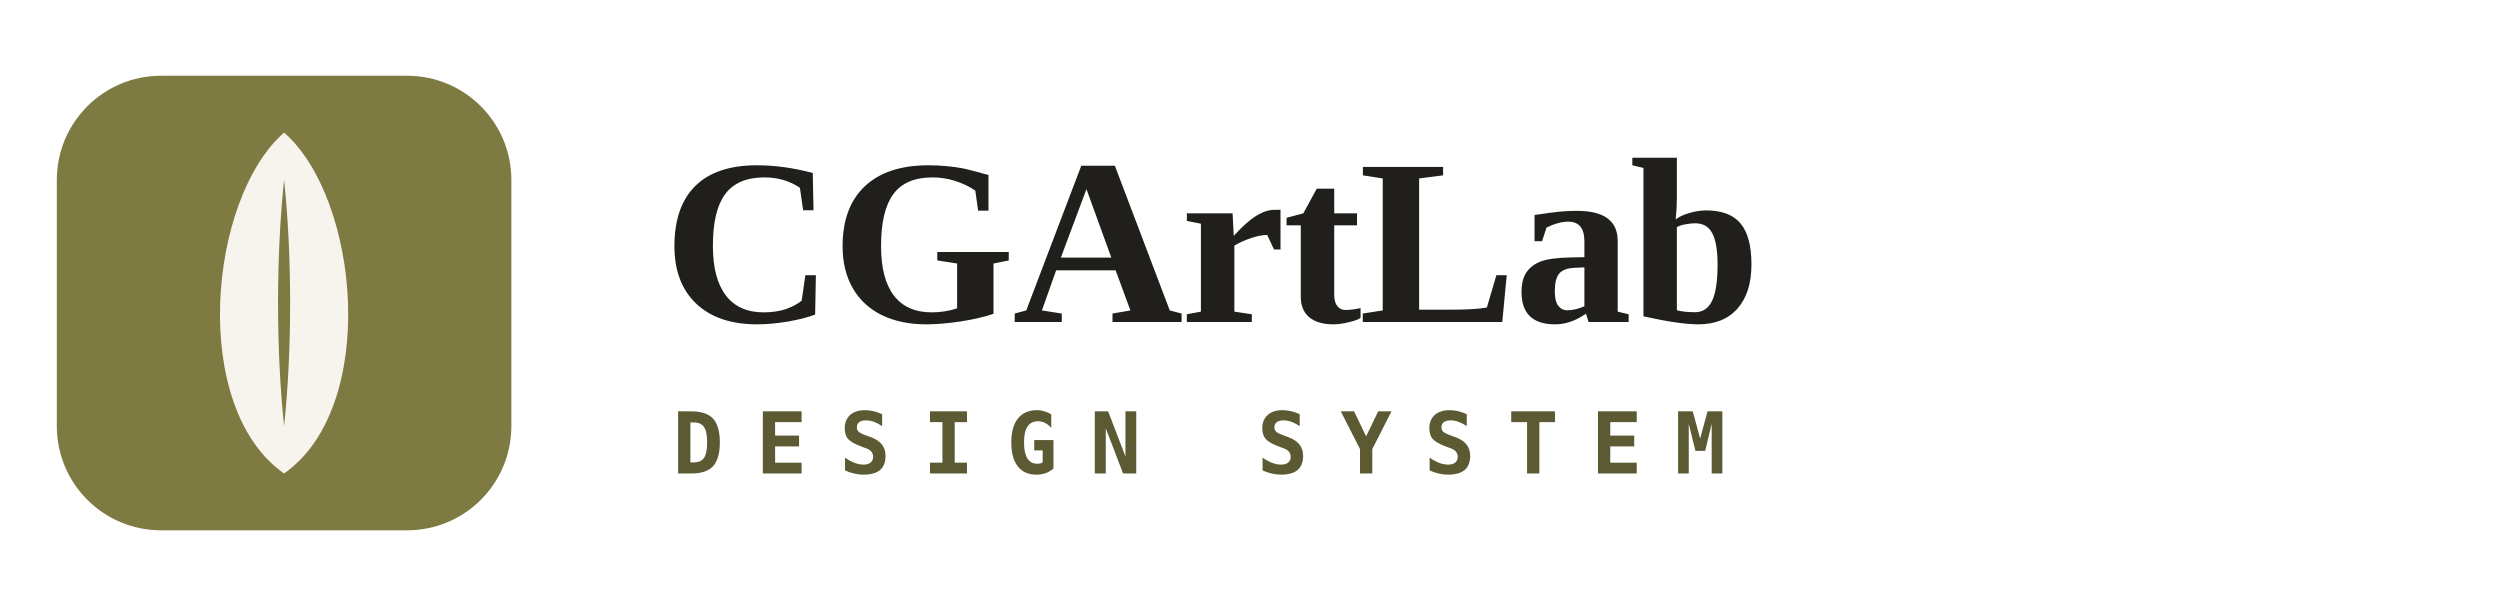
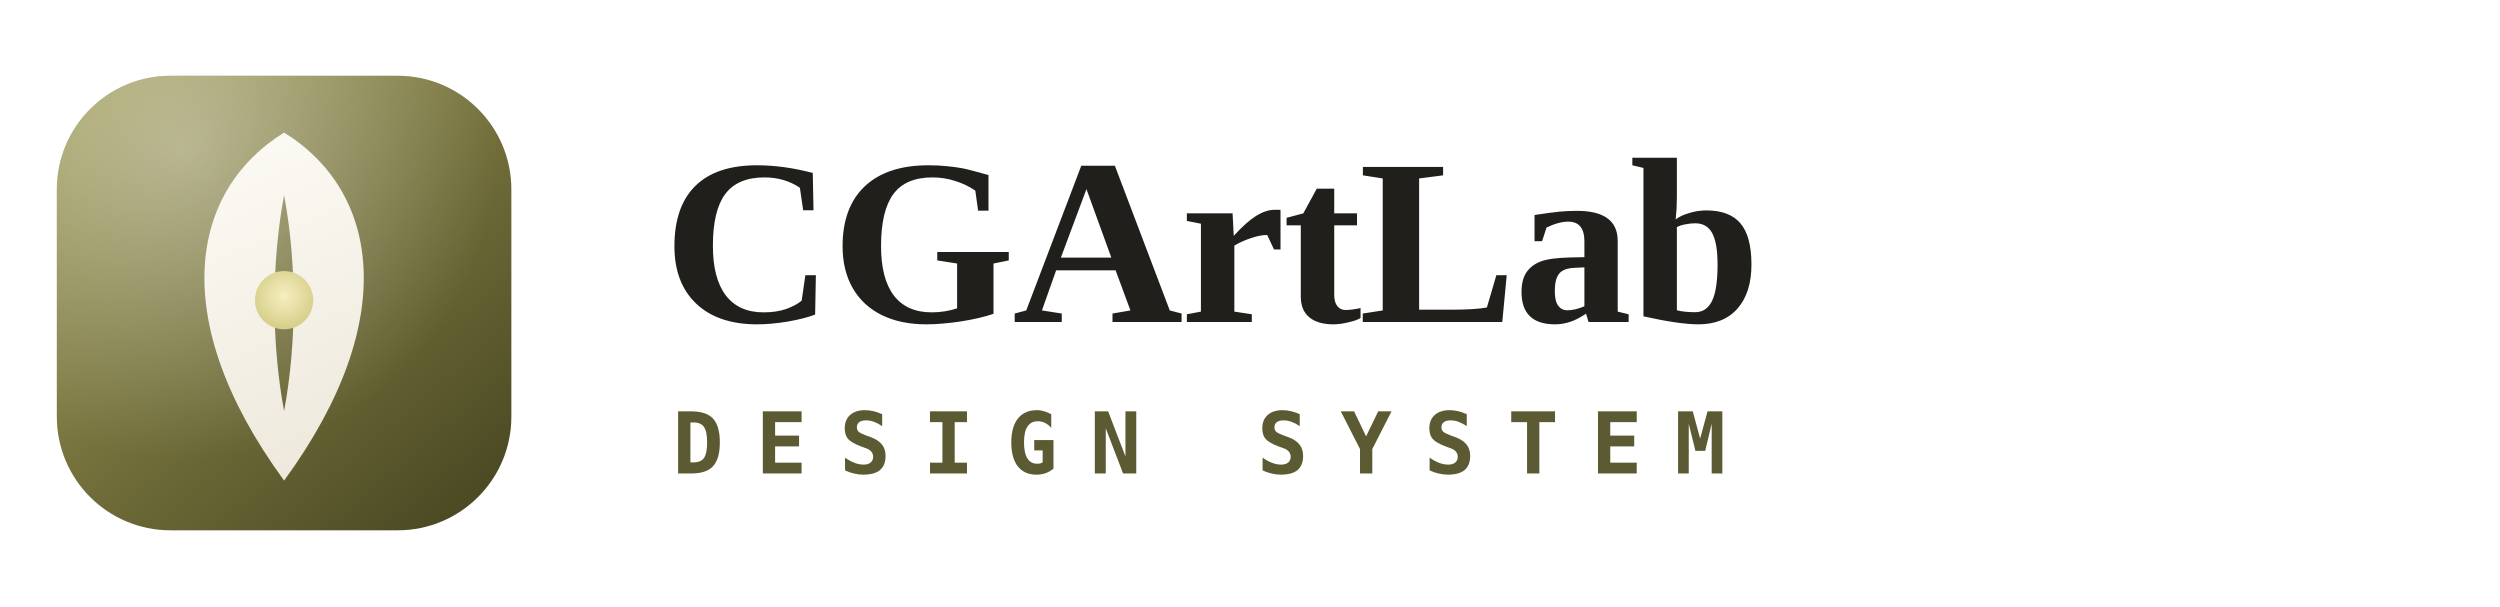
<svg xmlns="http://www.w3.org/2000/svg" viewBox="0 0 264 64" role="img" aria-label="CGArtLab Design System">
-   <rect x="6" y="8" width="48" height="48" rx="11" fill="#7d7a42" />
-   <path fill-rule="evenodd" clip-rule="evenodd" fill="#f7f4ee" d="M30 14C38 21 40 43 30 50C20 43 22 21 30 14ZM30 19C30.85 27 30.85 37 30 45C29.15 37 29.15 27 30 19Z" />
+   <defs>
+     <linearGradient id="cg-tile" x1="4" y1="2" x2="28" y2="30" gradientUnits="userSpaceOnUse">
+       <stop offset="0" stop-color="#9a9657" />
+       <stop offset="0.55" stop-color="#6f6c39" />
+       <stop offset="1" stop-color="#4d4b24" />
+     </linearGradient>
+     <linearGradient id="cg-leaf" x1="10" y1="4" x2="21" y2="29" gradientUnits="userSpaceOnUse">
+       <stop offset="0" stop-color="#fdfbf6" />
+       <stop offset="1" stop-color="#ece7d9" />
+     </linearGradient>
+     <radialGradient id="cg-gloss" cx="0" cy="0" r="1" gradientUnits="userSpaceOnUse" gradientTransform="translate(9 5) rotate(55) scale(22)">
+       <stop offset="0" stop-color="#ffffff" stop-opacity="0.38" />
+       <stop offset="1" stop-color="#ffffff" stop-opacity="0" />
+     </radialGradient>
+     <radialGradient id="cg-seed" cx="0" cy="0" r="1" gradientUnits="userSpaceOnUse" gradientTransform="translate(16 15.5) scale(3.1)">
+       <stop offset="0" stop-color="#f6efc0" />
+       <stop offset="1" stop-color="#cbc377" />
+     </radialGradient>
+   </defs>
+   <svg x="6" y="8" width="48" height="48" viewBox="0 0 32 32">
+     <rect width="32" height="32" rx="8" fill="url(#cg-tile)" />
+     <rect width="32" height="32" rx="8" fill="url(#cg-gloss)" />
+     <path fill-rule="evenodd" clip-rule="evenodd" fill="url(#cg-leaf)" d="M16 4C22.5 8 24.4 17 16 28.5C7.6 17 9.5 8 16 4ZM16 8.4C16.9 13.2 16.9 18.8 16 23.6C15.1 18.8 15.1 13.2 16 8.4Z" />
+     <circle cx="16" cy="15.8" r="2.05" fill="url(#cg-seed)" />
+   </svg>
  <text x="70" y="34" font-family="'Iowan Old Style','Charter',Georgia,'Times New Roman',serif" font-size="25" font-weight="700" fill="#211f1b" letter-spacing="-0.3">CGArtLab</text>
  <text x="71" y="50" font-family="'JetBrains Mono','IBM Plex Mono',ui-monospace,monospace" font-size="9" font-weight="600" fill="#5c5a32" letter-spacing="3.4">DESIGN SYSTEM</text>
</svg>
